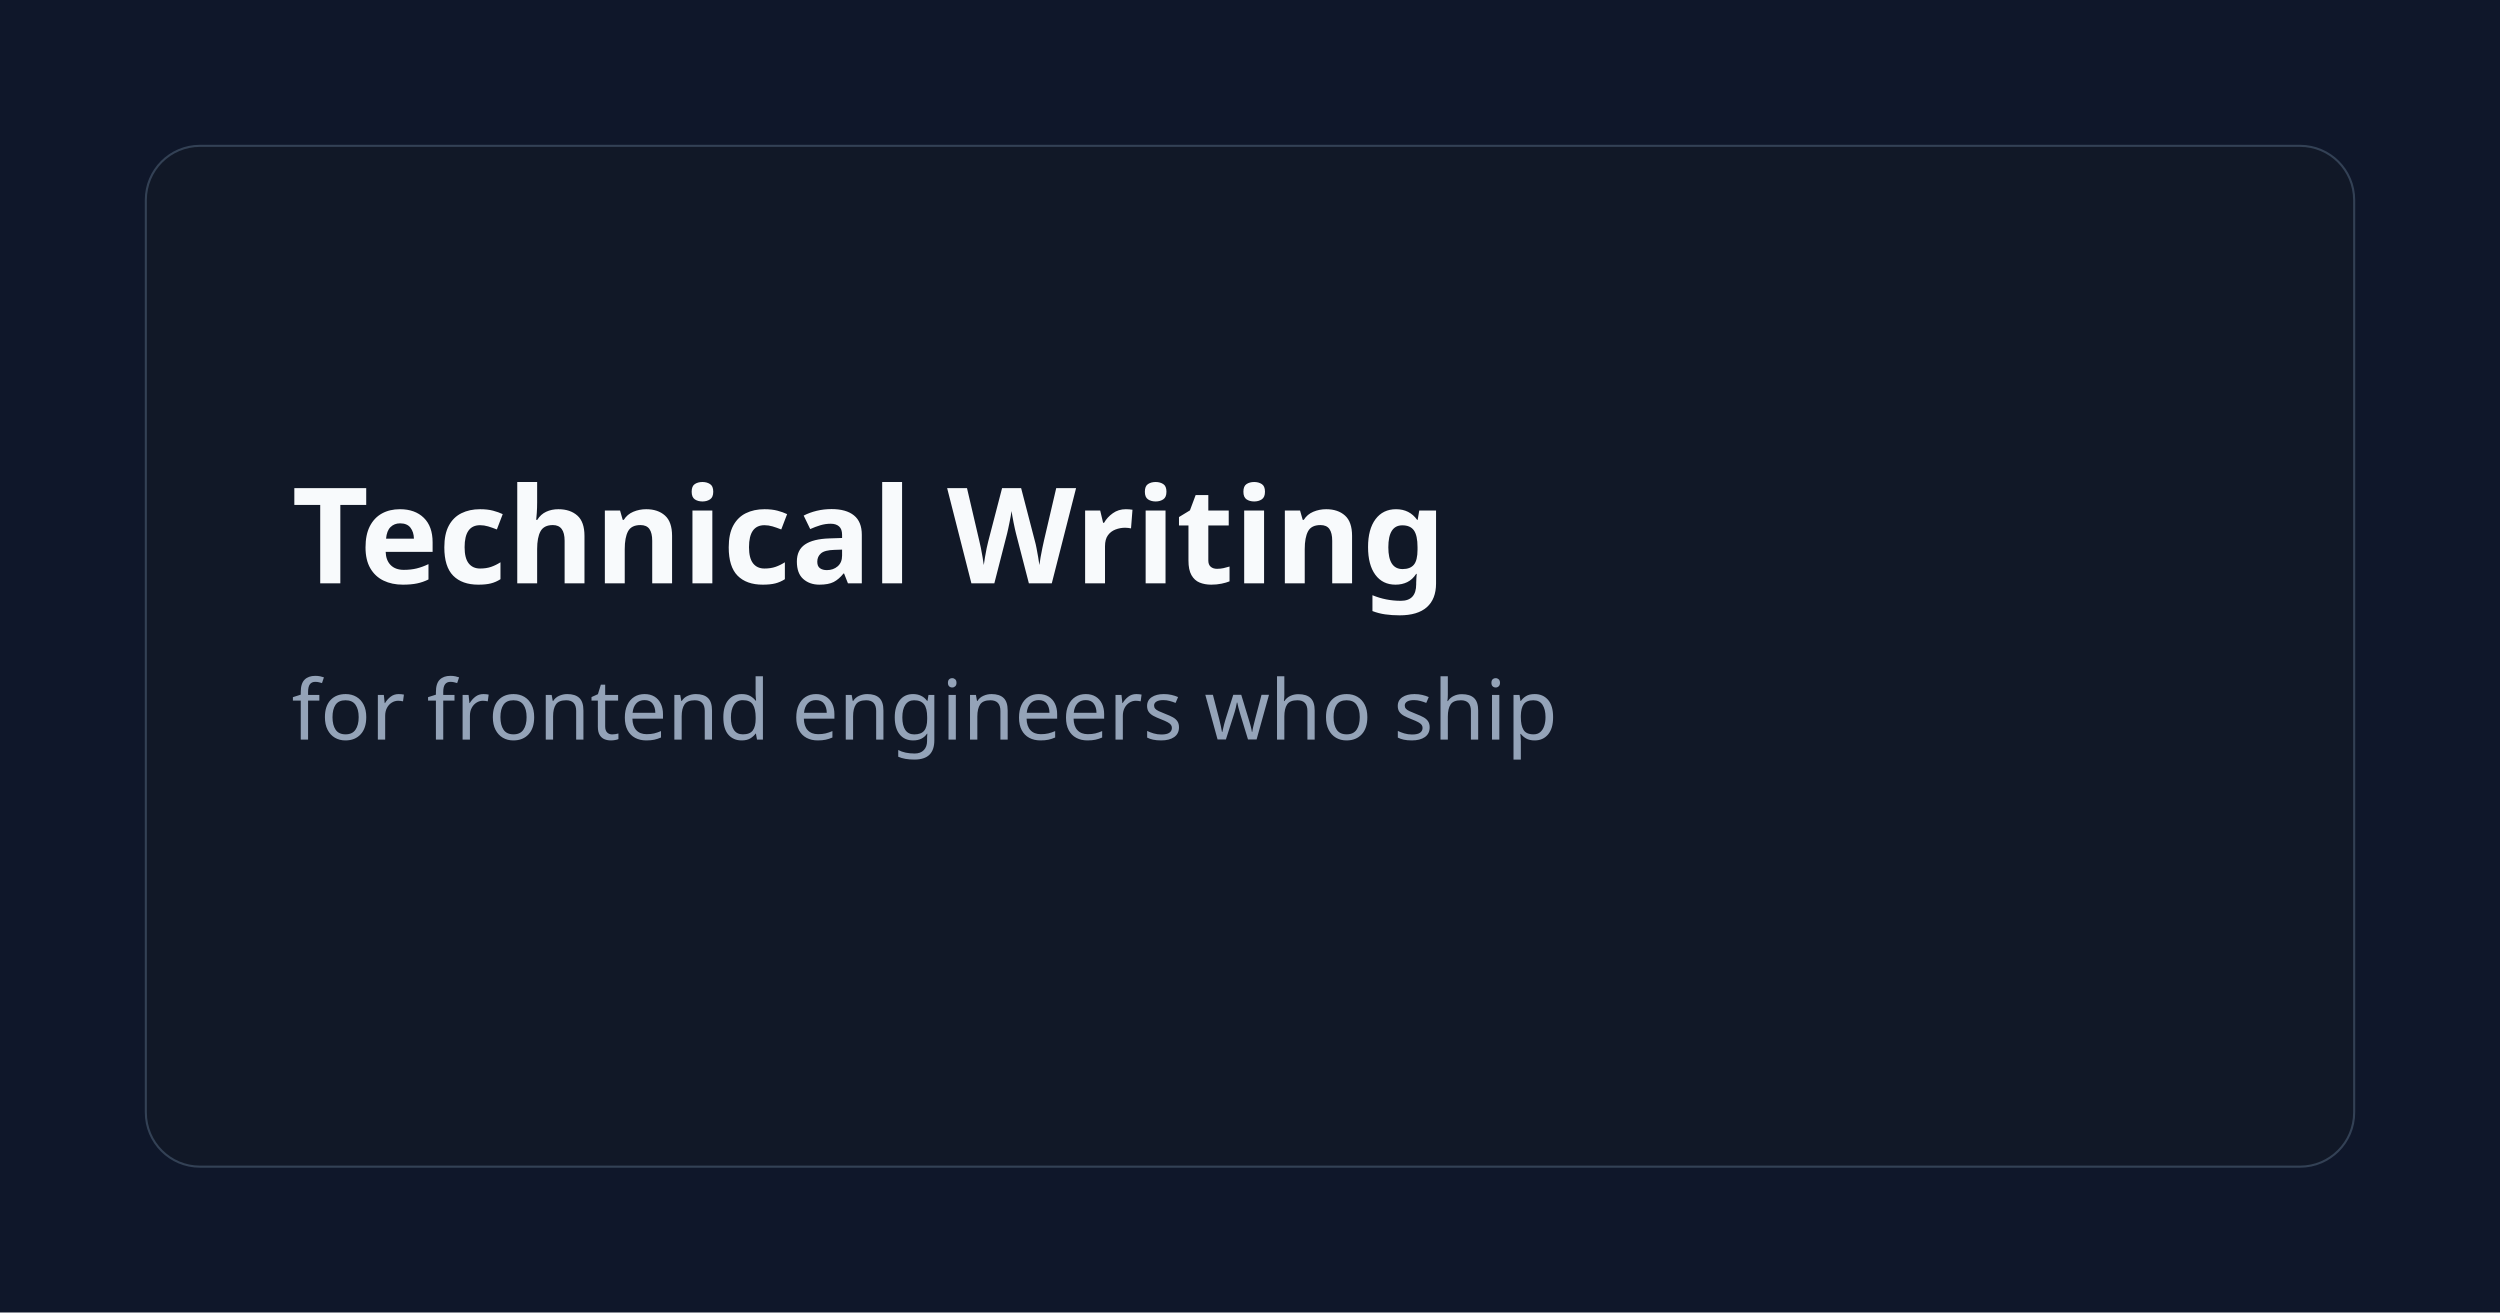
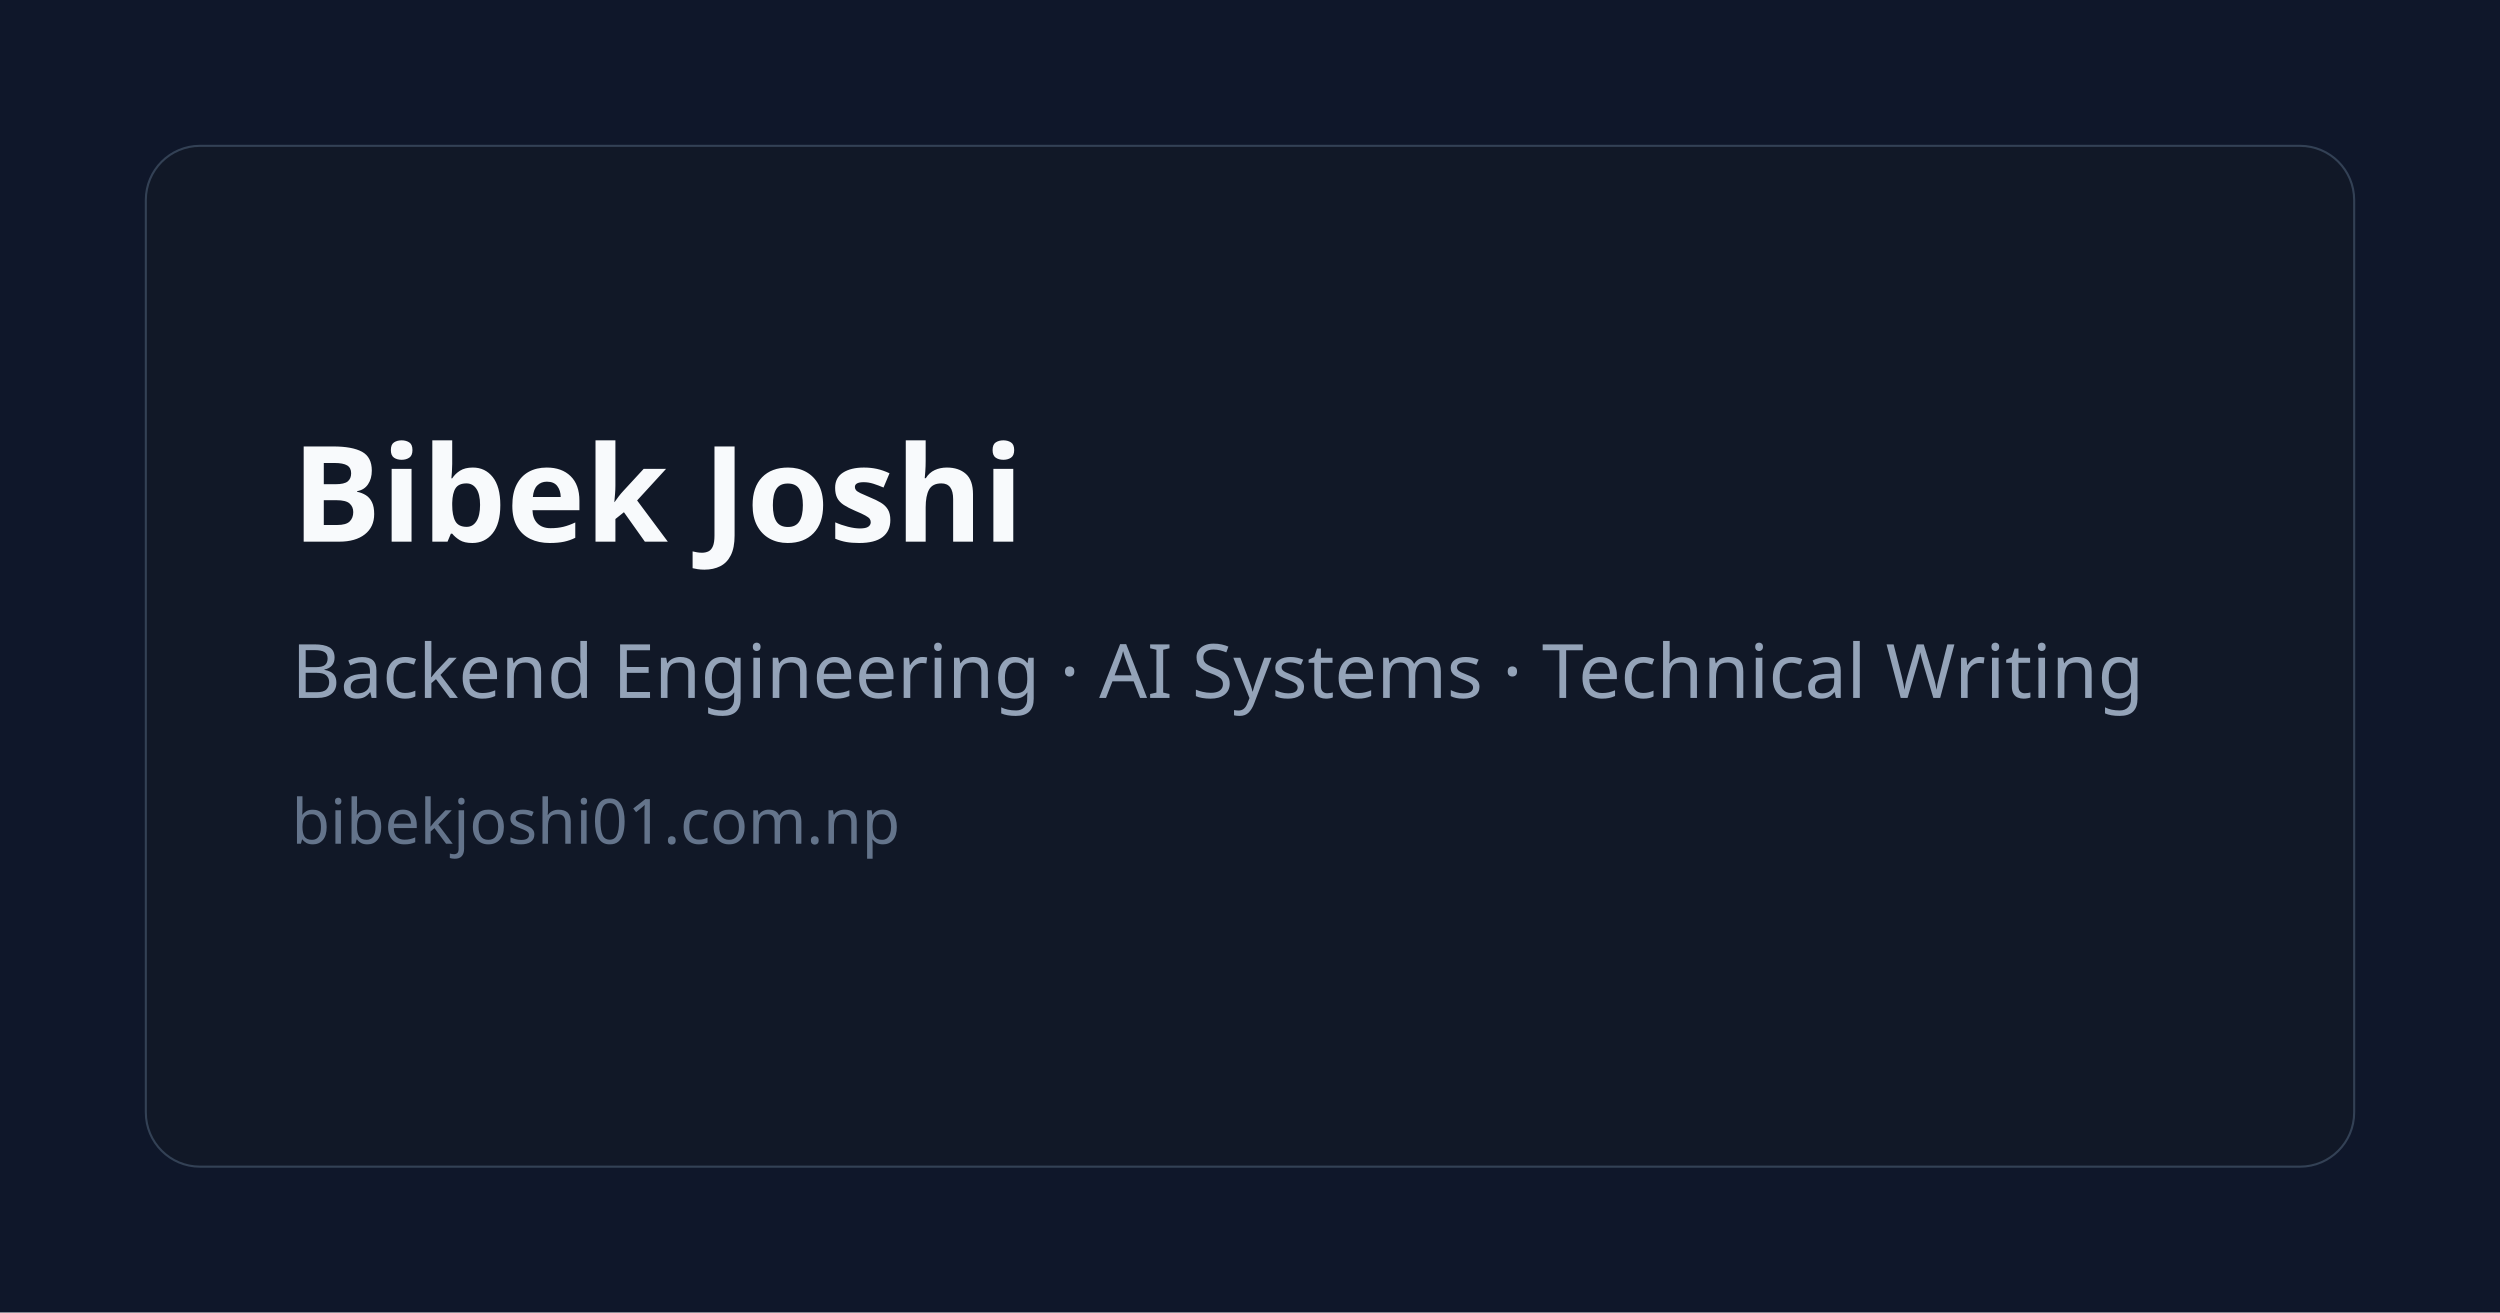
<svg xmlns="http://www.w3.org/2000/svg" width="1200" height="630" viewBox="0 0 1200 630" fill="none">
  <rect width="1200" height="630" fill="#0f172a" />
  <rect x="70" y="70" width="1060" height="490" rx="26" fill="#111827" stroke="#334155" />
-   <text x="140" y="280" fill="#f8fafc" font-family="Manrope, sans-serif" font-size="64" font-weight="700">Technical Writing</text>
-   <text x="140" y="355" fill="#94a3b8" font-family="Manrope, sans-serif" font-size="40">for frontend engineers who ship</text>
+   <text x="140" y="260" fill="#f8fafc" font-family="Manrope, sans-serif" font-size="64" font-weight="700">Bibek Joshi</text>
+   <text x="140" y="335" fill="#94a3b8" font-family="Manrope, sans-serif" font-size="36">Backend Engineering · AI Systems · Technical Writing</text>
+   <text x="140" y="405" fill="#64748b" font-family="Manrope, sans-serif" font-size="30">bibekjoshi01.com.np</text>
</svg>
